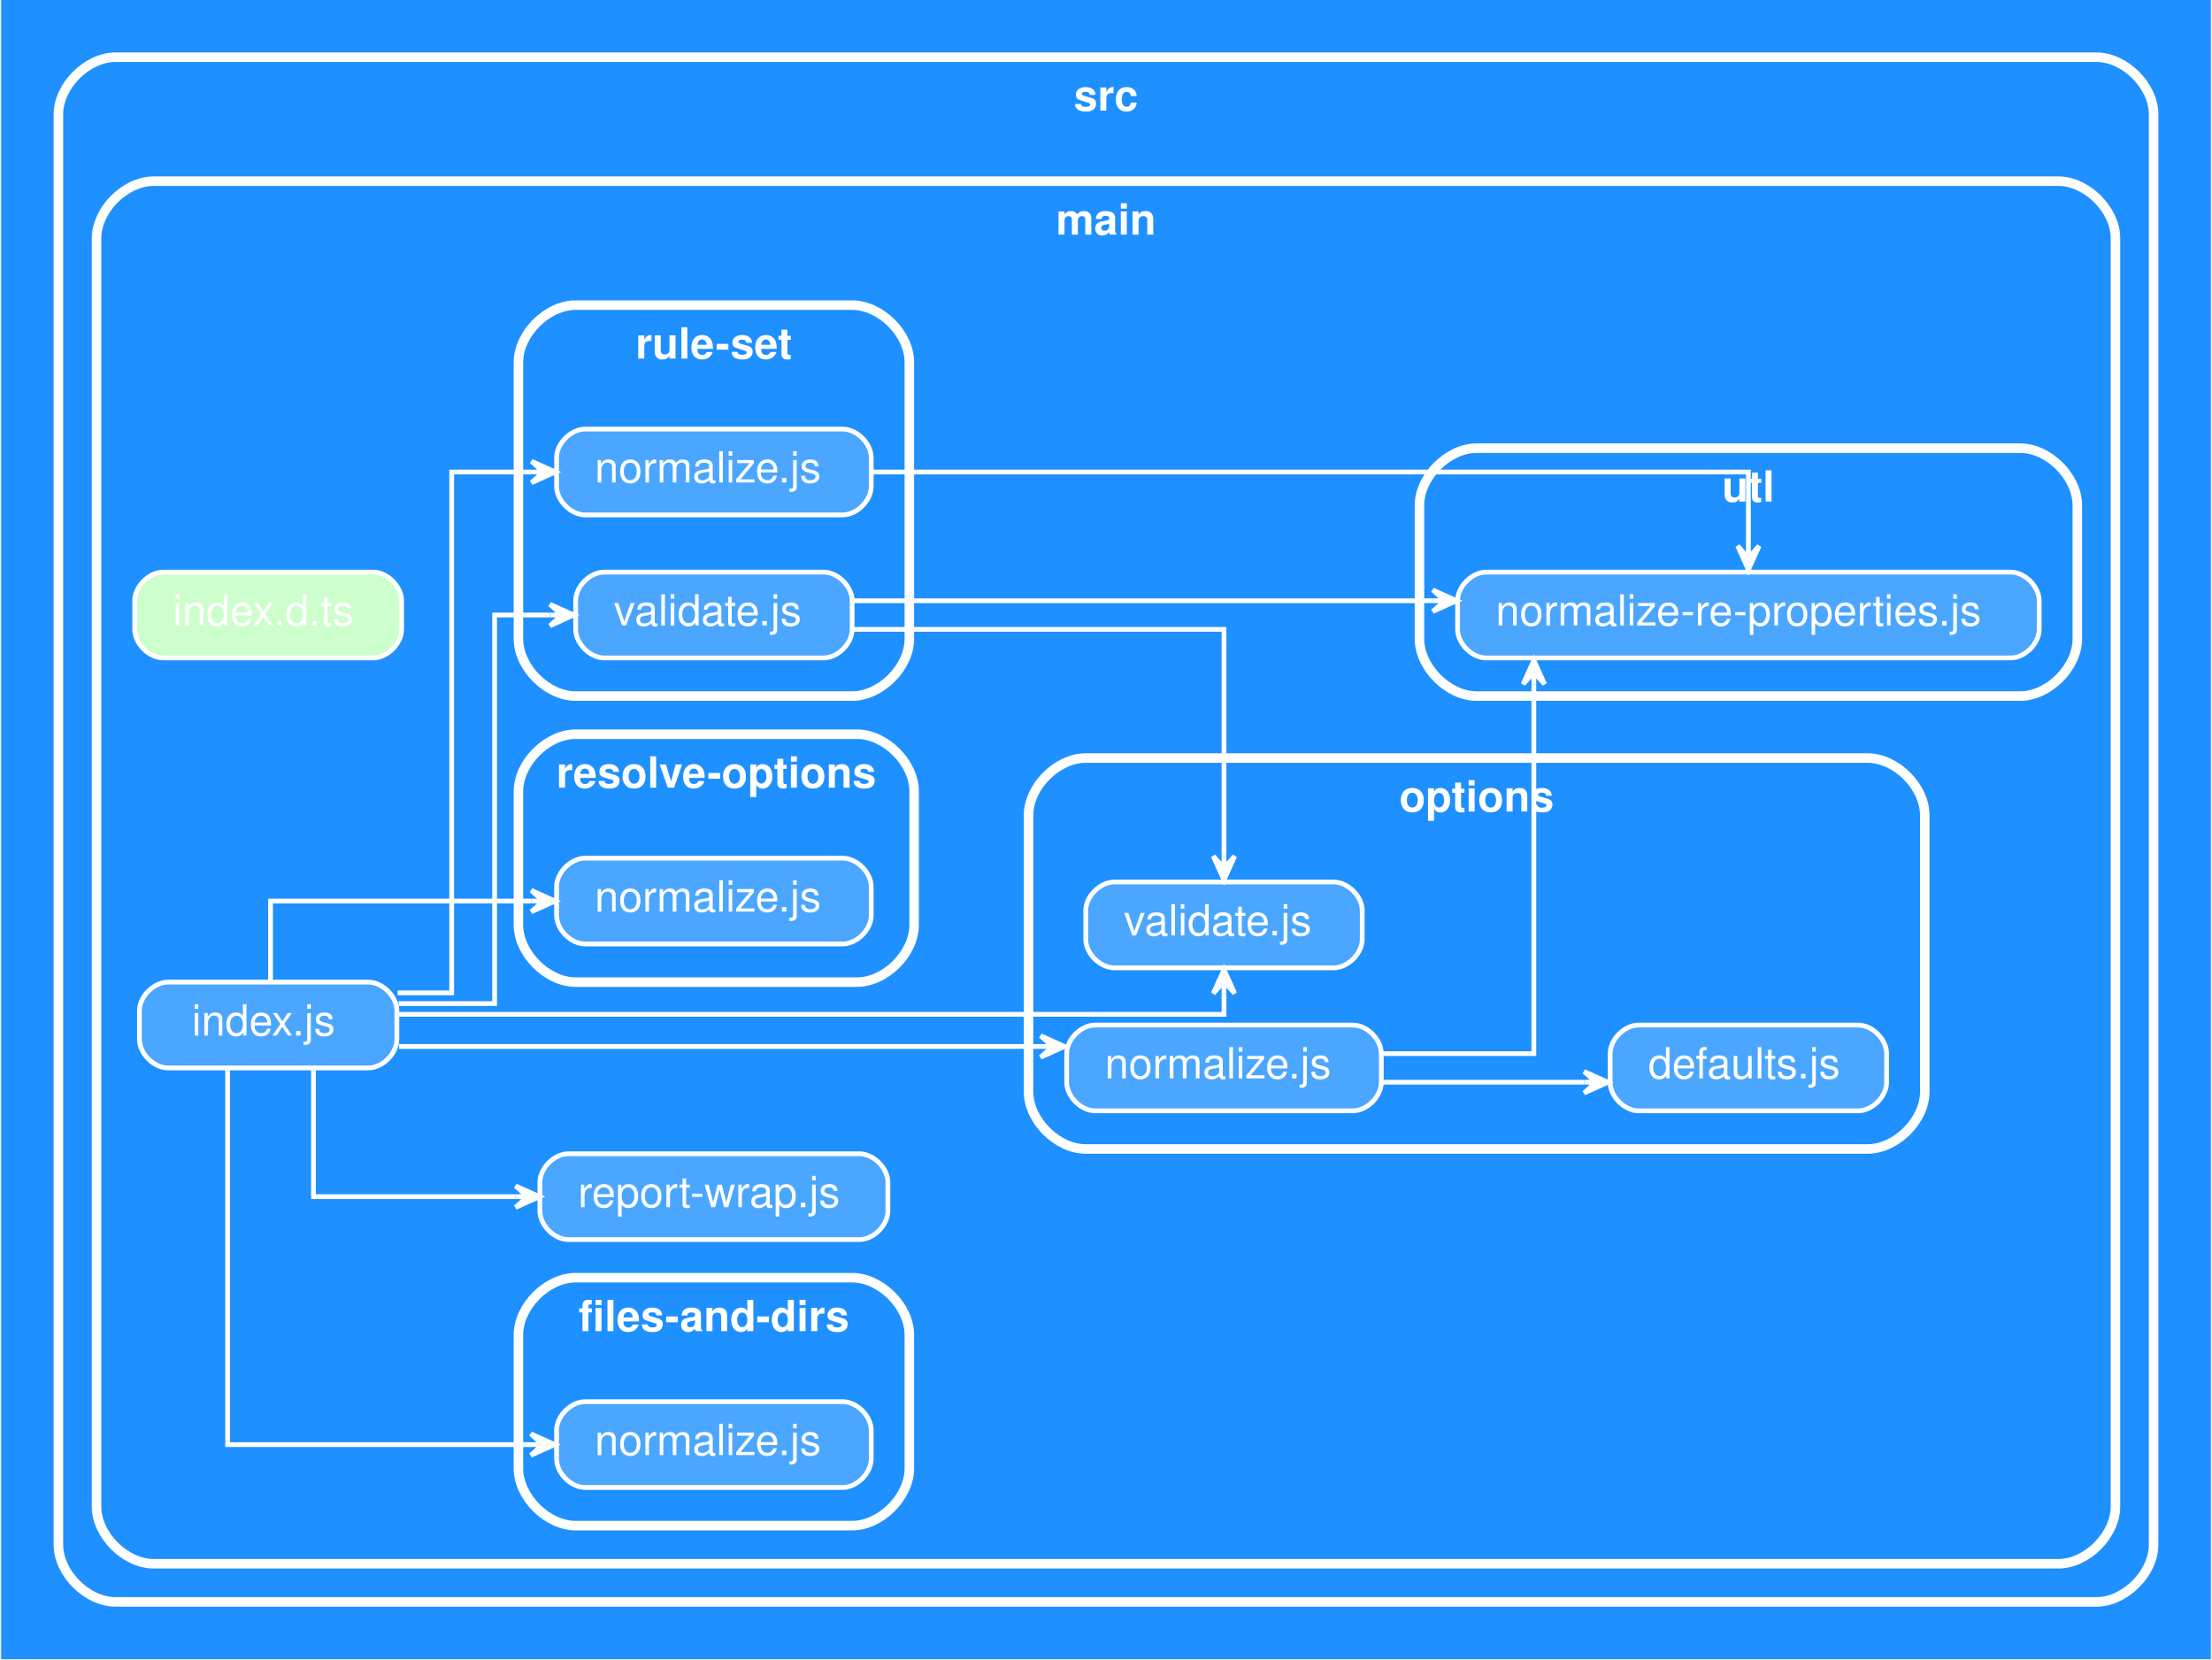
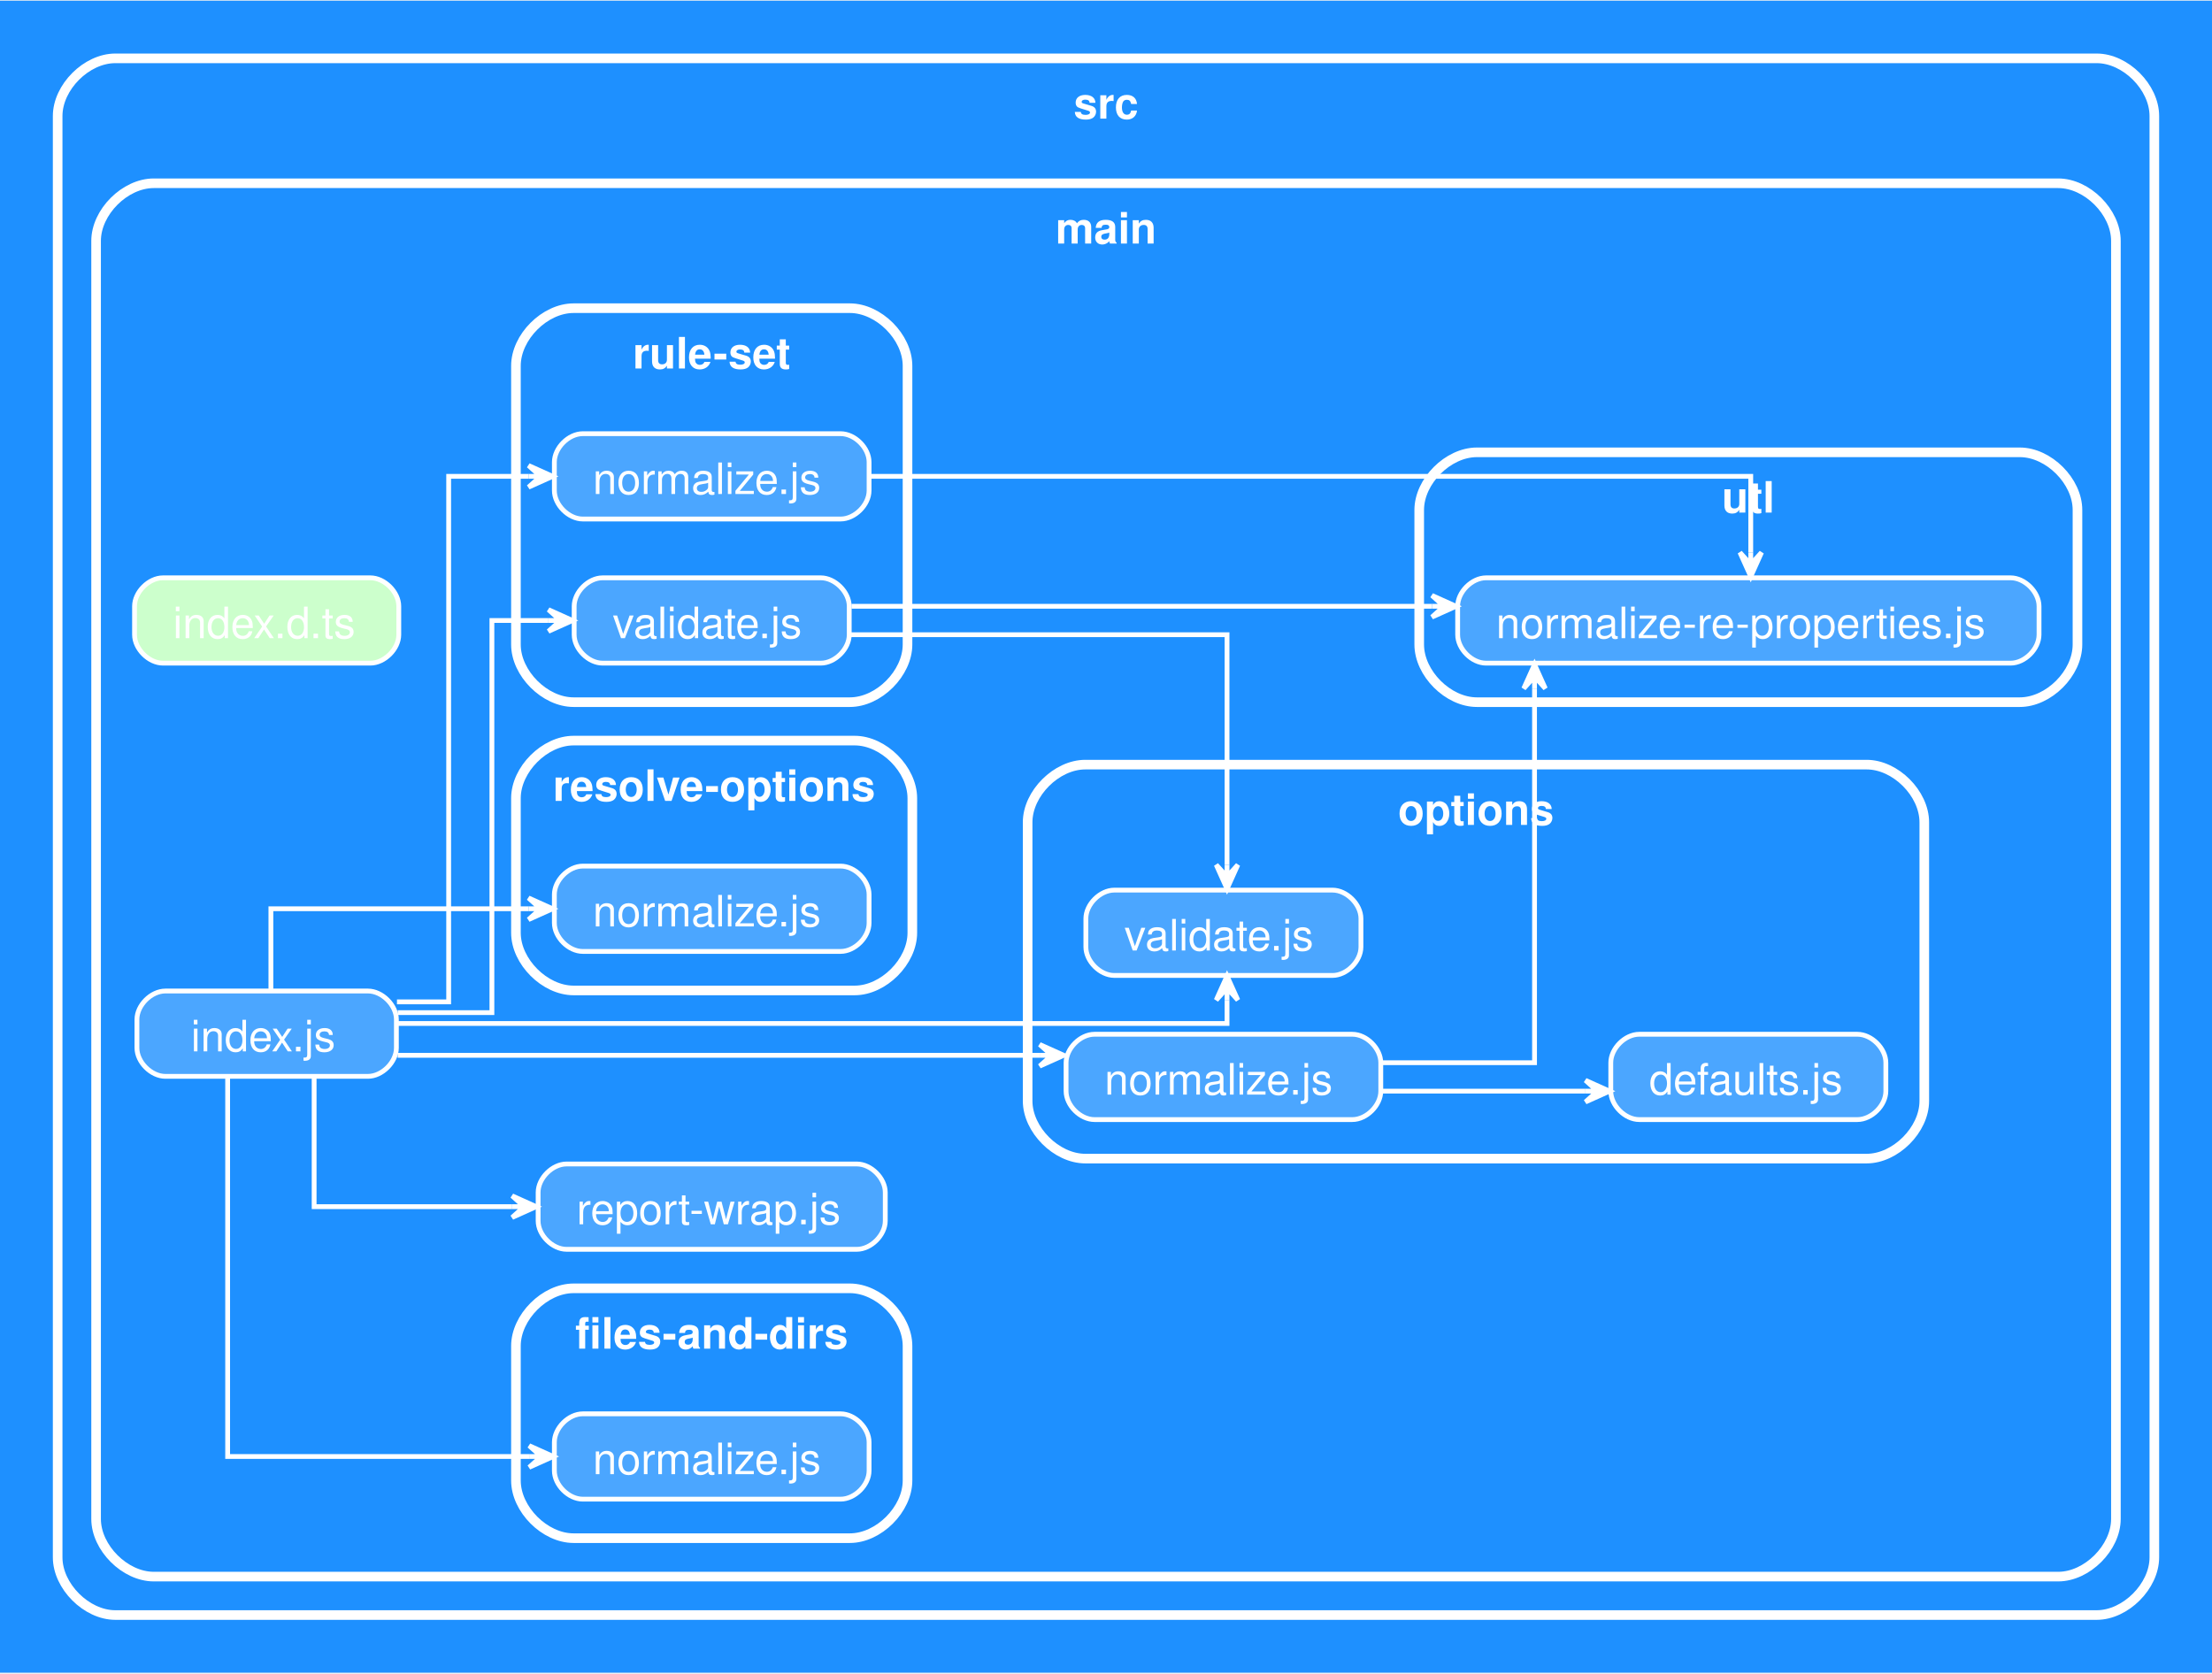
- <svg xmlns="http://www.w3.org/2000/svg" xmlns:xlink="http://www.w3.org/1999/xlink" width="464pt" height="348pt" viewBox="0.00 0.00 463.50 348.00">
+ <svg xmlns="http://www.w3.org/2000/svg" xmlns:xlink="http://www.w3.org/1999/xlink" width="460pt" height="348pt" viewBox="0.00 0.00 460.38 348.00">
  <g id="graph0" class="graph" transform="scale(1 1) rotate(0) translate(4 344)">
-     <polygon fill="dodgerblue" stroke="none" points="-4,4 -4,-344 459.5,-344 459.5,4 -4,4" />
+     <polygon fill="dodgerblue" stroke="none" points="-4,4 -4,-344 456.38,-344 456.38,4 -4,4" />
    <g id="clust1" class="cluster">
-       <path fill="none" stroke="white" stroke-width="2" d="M20,-8C20,-8 435.5,-8 435.5,-8 441.5,-8 447.5,-14 447.5,-20 447.5,-20 447.5,-320 447.5,-320 447.5,-326 441.5,-332 435.5,-332 435.5,-332 20,-332 20,-332 14,-332 8,-326 8,-320 8,-320 8,-20 8,-20 8,-14 14,-8 20,-8" />
-       <text text-anchor="middle" x="227.75" y="-320.8" font-family="Helvetica,sans-Serif" font-weight="bold" font-size="9.00" fill="white">src</text>
+       <path fill="none" stroke="white" stroke-width="2" d="M20,-8C20,-8 432.38,-8 432.38,-8 438.38,-8 444.38,-14 444.38,-20 444.38,-20 444.38,-320 444.38,-320 444.38,-326 438.38,-332 432.38,-332 432.38,-332 20,-332 20,-332 14,-332 8,-326 8,-320 8,-320 8,-20 8,-20 8,-14 14,-8 20,-8" />
+       <text text-anchor="middle" x="226.19" y="-319.45" font-family="Helvetica,sans-Serif" font-weight="bold" font-size="9.00" fill="white">src</text>
    </g>
    <g id="clust2" class="cluster">
-       <path fill="none" stroke="white" stroke-width="2" d="M28,-16C28,-16 427.5,-16 427.5,-16 433.5,-16 439.5,-22 439.5,-28 439.5,-28 439.5,-294 439.5,-294 439.5,-300 433.5,-306 427.5,-306 427.5,-306 28,-306 28,-306 22,-306 16,-300 16,-294 16,-294 16,-28 16,-28 16,-22 22,-16 28,-16" />
-       <text text-anchor="middle" x="227.75" y="-294.8" font-family="Helvetica,sans-Serif" font-weight="bold" font-size="9.00" fill="white">main</text>
+       <path fill="none" stroke="white" stroke-width="2" d="M28,-16C28,-16 424.38,-16 424.38,-16 430.38,-16 436.38,-22 436.38,-28 436.38,-28 436.38,-294 436.38,-294 436.38,-300 430.38,-306 424.38,-306 424.38,-306 28,-306 28,-306 22,-306 16,-300 16,-294 16,-294 16,-28 16,-28 16,-22 22,-16 28,-16" />
+       <text text-anchor="middle" x="226.19" y="-293.45" font-family="Helvetica,sans-Serif" font-weight="bold" font-size="9.00" fill="white">main</text>
    </g>
    <g id="clust3" class="cluster">
-       <path fill="none" stroke="white" stroke-width="2" d="M116.5,-24C116.5,-24 174.5,-24 174.5,-24 180.5,-24 186.5,-30 186.5,-36 186.5,-36 186.5,-64 186.5,-64 186.5,-70 180.5,-76 174.5,-76 174.5,-76 116.5,-76 116.5,-76 110.5,-76 104.5,-70 104.5,-64 104.5,-64 104.5,-36 104.5,-36 104.5,-30 110.5,-24 116.5,-24" />
-       <text text-anchor="middle" x="145.5" y="-64.8" font-family="Helvetica,sans-Serif" font-weight="bold" font-size="9.00" fill="white">files-and-dirs</text>
+       <path fill="none" stroke="white" stroke-width="2" d="M115.38,-24C115.38,-24 172.88,-24 172.88,-24 178.88,-24 184.88,-30 184.88,-36 184.88,-36 184.88,-64 184.88,-64 184.88,-70 178.88,-76 172.88,-76 172.88,-76 115.38,-76 115.38,-76 109.38,-76 103.38,-70 103.38,-64 103.38,-64 103.38,-36 103.38,-36 103.38,-30 109.38,-24 115.38,-24" />
+       <text text-anchor="middle" x="144.12" y="-63.45" font-family="Helvetica,sans-Serif" font-weight="bold" font-size="9.00" fill="white">files-and-dirs</text>
    </g>
    <g id="clust4" class="cluster">
-       <path fill="none" stroke="white" stroke-width="2" d="M223.5,-103C223.5,-103 387.5,-103 387.5,-103 393.5,-103 399.5,-109 399.5,-115 399.5,-115 399.5,-173 399.5,-173 399.5,-179 393.5,-185 387.5,-185 387.5,-185 223.5,-185 223.5,-185 217.5,-185 211.5,-179 211.5,-173 211.5,-173 211.5,-115 211.5,-115 211.5,-109 217.5,-103 223.5,-103" />
-       <text text-anchor="middle" x="305.5" y="-173.8" font-family="Helvetica,sans-Serif" font-weight="bold" font-size="9.00" fill="white">options</text>
+       <path fill="none" stroke="white" stroke-width="2" d="M221.88,-103C221.88,-103 384.5,-103 384.5,-103 390.5,-103 396.5,-109 396.5,-115 396.5,-115 396.5,-173 396.5,-173 396.5,-179 390.5,-185 384.5,-185 384.5,-185 221.88,-185 221.88,-185 215.88,-185 209.88,-179 209.88,-173 209.88,-173 209.88,-115 209.88,-115 209.88,-109 215.88,-103 221.88,-103" />
+       <text text-anchor="middle" x="303.19" y="-172.45" font-family="Helvetica,sans-Serif" font-weight="bold" font-size="9.00" fill="white">options</text>
    </g>
    <g id="clust5" class="cluster">
-       <path fill="none" stroke="white" stroke-width="2" d="M116.5,-138C116.5,-138 175.5,-138 175.5,-138 181.5,-138 187.5,-144 187.5,-150 187.5,-150 187.5,-178 187.5,-178 187.5,-184 181.5,-190 175.5,-190 175.5,-190 116.5,-190 116.5,-190 110.5,-190 104.5,-184 104.5,-178 104.5,-178 104.5,-150 104.5,-150 104.5,-144 110.5,-138 116.5,-138" />
-       <text text-anchor="middle" x="146" y="-178.8" font-family="Helvetica,sans-Serif" font-weight="bold" font-size="9.00" fill="white">resolve-options</text>
+       <path fill="none" stroke="white" stroke-width="2" d="M115.38,-138C115.38,-138 173.88,-138 173.88,-138 179.88,-138 185.88,-144 185.88,-150 185.88,-150 185.88,-178 185.88,-178 185.88,-184 179.88,-190 173.88,-190 173.88,-190 115.38,-190 115.38,-190 109.38,-190 103.38,-184 103.38,-178 103.38,-178 103.38,-150 103.38,-150 103.38,-144 109.38,-138 115.38,-138" />
+       <text text-anchor="middle" x="144.62" y="-177.45" font-family="Helvetica,sans-Serif" font-weight="bold" font-size="9.00" fill="white">resolve-options</text>
    </g>
    <g id="clust6" class="cluster">
-       <path fill="none" stroke="white" stroke-width="2" d="M116.5,-198C116.5,-198 174.5,-198 174.5,-198 180.5,-198 186.5,-204 186.5,-210 186.5,-210 186.5,-268 186.5,-268 186.5,-274 180.5,-280 174.5,-280 174.5,-280 116.5,-280 116.5,-280 110.5,-280 104.5,-274 104.5,-268 104.5,-268 104.5,-210 104.5,-210 104.5,-204 110.5,-198 116.5,-198" />
-       <text text-anchor="middle" x="145.5" y="-268.8" font-family="Helvetica,sans-Serif" font-weight="bold" font-size="9.00" fill="white">rule-set</text>
+       <path fill="none" stroke="white" stroke-width="2" d="M115.38,-198C115.38,-198 172.88,-198 172.88,-198 178.88,-198 184.88,-204 184.88,-210 184.88,-210 184.88,-268 184.88,-268 184.88,-274 178.88,-280 172.88,-280 172.88,-280 115.38,-280 115.38,-280 109.38,-280 103.38,-274 103.38,-268 103.38,-268 103.38,-210 103.38,-210 103.38,-204 109.38,-198 115.38,-198" />
+       <text text-anchor="middle" x="144.12" y="-267.45" font-family="Helvetica,sans-Serif" font-weight="bold" font-size="9.00" fill="white">rule-set</text>
    </g>
    <g id="clust7" class="cluster">
-       <path fill="none" stroke="white" stroke-width="2" d="M305.5,-198C305.5,-198 419.5,-198 419.5,-198 425.5,-198 431.5,-204 431.5,-210 431.5,-210 431.5,-238 431.5,-238 431.5,-244 425.5,-250 419.5,-250 419.5,-250 305.5,-250 305.5,-250 299.5,-250 293.5,-244 293.5,-238 293.5,-238 293.5,-210 293.5,-210 293.5,-204 299.5,-198 305.5,-198" />
-       <text text-anchor="middle" x="362.5" y="-238.8" font-family="Helvetica,sans-Serif" font-weight="bold" font-size="9.00" fill="white">utl</text>
+       <path fill="none" stroke="white" stroke-width="2" d="M303.38,-198C303.38,-198 416.38,-198 416.38,-198 422.38,-198 428.38,-204 428.38,-210 428.38,-210 428.38,-238 428.38,-238 428.38,-244 422.38,-250 416.38,-250 416.38,-250 303.38,-250 303.38,-250 297.38,-250 291.38,-244 291.38,-238 291.38,-238 291.38,-210 291.38,-210 291.38,-204 297.38,-198 303.38,-198" />
+       <text text-anchor="middle" x="359.88" y="-237.45" font-family="Helvetica,sans-Serif" font-weight="bold" font-size="9.00" fill="white">utl</text>
    </g>
    <g id="node1" class="node">
      <g id="a_node1">
        <a xlink:href="src/main/files-and-dirs/normalize.js" xlink:title="normalize.js">
-           <path fill="#ffffff" fill-opacity="0.2" stroke="white" d="M172.5,-50C172.5,-50 118.5,-50 118.5,-50 115.5,-50 112.5,-47 112.5,-44 112.5,-44 112.5,-38 112.5,-38 112.5,-35 115.5,-32 118.5,-32 118.5,-32 172.5,-32 172.5,-32 175.5,-32 178.5,-35 178.5,-38 178.5,-38 178.5,-44 178.5,-44 178.5,-47 175.5,-50 172.5,-50" />
-           <text text-anchor="start" x="120.5" y="-38.8" font-family="Helvetica,sans-Serif" font-size="9.00" fill="white">normalize.js</text>
+           <path fill="#ffffff" fill-opacity="0.2" stroke="white" d="M170.96,-49.88C170.96,-49.88 117.29,-49.88 117.29,-49.88 114.33,-49.88 111.38,-46.92 111.38,-43.96 111.38,-43.96 111.38,-38.04 111.38,-38.04 111.38,-35.08 114.33,-32.12 117.29,-32.12 117.29,-32.12 170.96,-32.12 170.96,-32.12 173.92,-32.12 176.88,-35.08 176.88,-38.04 176.88,-38.04 176.88,-43.96 176.88,-43.96 176.88,-46.92 173.92,-49.88 170.96,-49.88" />
+           <text text-anchor="start" x="119.38" y="-37.33" font-family="Helvetica,sans-Serif" font-size="9.00" fill="white">normalize.js</text>
        </a>
      </g>
    </g>
    <g id="node2" class="node">
      <g id="a_node2">
        <a xlink:href="src/main/index.d.ts" xlink:title="index.d.ts">
-           <path fill="#ccffcc" stroke="white" d="M74,-224C74,-224 30,-224 30,-224 27,-224 24,-221 24,-218 24,-218 24,-212 24,-212 24,-209 27,-206 30,-206 30,-206 74,-206 74,-206 77,-206 80,-209 80,-212 80,-212 80,-218 80,-218 80,-221 77,-224 74,-224" />
-           <text text-anchor="start" x="32" y="-212.8" font-family="Helvetica,sans-Serif" font-size="9.00" fill="white">index.d.ts</text>
+           <path fill="#ccffcc" stroke="white" d="M73.08,-223.88C73.08,-223.88 29.92,-223.88 29.92,-223.88 26.96,-223.88 24,-220.92 24,-217.96 24,-217.96 24,-212.04 24,-212.04 24,-209.08 26.96,-206.12 29.92,-206.12 29.92,-206.12 73.08,-206.12 73.08,-206.12 76.04,-206.12 79,-209.08 79,-212.04 79,-212.04 79,-217.96 79,-217.96 79,-220.92 76.04,-223.88 73.08,-223.88" />
+           <text text-anchor="start" x="32" y="-211.32" font-family="Helvetica,sans-Serif" font-size="9.00" fill="white">index.d.ts</text>
        </a>
      </g>
    </g>
    <g id="node3" class="node">
      <g id="a_node3">
        <a xlink:href="src/main/index.js" xlink:title="index.js">
-           <path fill="#ffffff" fill-opacity="0.2" stroke="white" d="M73,-138C73,-138 31,-138 31,-138 28,-138 25,-135 25,-132 25,-132 25,-126 25,-126 25,-123 28,-120 31,-120 31,-120 73,-120 73,-120 76,-120 79,-123 79,-126 79,-126 79,-132 79,-132 79,-135 76,-138 73,-138" />
-           <text text-anchor="start" x="36" y="-126.8" font-family="Helvetica,sans-Serif" font-size="9.00" fill="white">index.js</text>
+           <path fill="#ffffff" fill-opacity="0.2" stroke="white" d="M72.58,-137.88C72.58,-137.88 30.42,-137.88 30.42,-137.88 27.46,-137.88 24.5,-134.92 24.5,-131.96 24.5,-131.96 24.5,-126.04 24.5,-126.04 24.5,-123.08 27.46,-120.12 30.42,-120.12 30.42,-120.12 72.58,-120.12 72.58,-120.12 75.54,-120.12 78.5,-123.08 78.5,-126.04 78.5,-126.04 78.5,-131.96 78.5,-131.96 78.5,-134.92 75.54,-137.88 72.58,-137.88" />
+           <text text-anchor="start" x="35.75" y="-125.33" font-family="Helvetica,sans-Serif" font-size="9.00" fill="white">index.js</text>
        </a>
      </g>
    </g>
    <g id="edge1" class="edge">
-       <path fill="none" stroke="white" d="M43.5,-119.58C43.5,-96.88 43.5,-41 43.5,-41 43.5,-41 107.1,-41 107.1,-41" />
-       <polygon fill="white" stroke="white" points="112.1,-41 107.1,-43.25 109.6,-41 107.1,-41 107.1,-41 107.1,-41 109.6,-41 107.1,-38.75 112.1,-41 112.1,-41" />
+       <path fill="none" stroke="white" d="M43.38,-119.91C43.38,-97.43 43.38,-41 43.38,-41 43.38,-41 106.14,-41 106.14,-41" />
+       <polygon fill="white" stroke="white" points="111.14,-41 106.14,-43.25 108.64,-41 106.14,-41 106.14,-41 106.14,-41 108.64,-41 106.14,-38.75 111.14,-41 111.14,-41" />
    </g>
    <g id="node4" class="node">
      <g id="a_node4">
        <a xlink:href="src/main/options/normalize.js" xlink:title="normalize.js">
-           <path fill="#ffffff" fill-opacity="0.2" stroke="white" d="M279.5,-129C279.5,-129 225.5,-129 225.5,-129 222.5,-129 219.5,-126 219.5,-123 219.5,-123 219.5,-117 219.5,-117 219.5,-114 222.5,-111 225.5,-111 225.5,-111 279.5,-111 279.5,-111 282.5,-111 285.5,-114 285.5,-117 285.5,-117 285.5,-123 285.5,-123 285.5,-126 282.5,-129 279.5,-129" />
-           <text text-anchor="start" x="227.5" y="-117.8" font-family="Helvetica,sans-Serif" font-size="9.00" fill="white">normalize.js</text>
+           <path fill="#ffffff" fill-opacity="0.2" stroke="white" d="M277.46,-128.88C277.46,-128.88 223.79,-128.88 223.79,-128.88 220.83,-128.88 217.88,-125.92 217.88,-122.96 217.88,-122.96 217.88,-117.04 217.88,-117.04 217.88,-114.08 220.83,-111.12 223.79,-111.12 223.79,-111.12 277.46,-111.12 277.46,-111.12 280.42,-111.12 283.38,-114.08 283.38,-117.04 283.38,-117.04 283.38,-122.96 283.38,-122.96 283.38,-125.92 280.42,-128.88 277.46,-128.88" />
+           <text text-anchor="start" x="225.88" y="-116.33" font-family="Helvetica,sans-Serif" font-size="9.00" fill="white">normalize.js</text>
        </a>
      </g>
    </g>
    <g id="edge2" class="edge">
-       <path fill="none" stroke="white" d="M79.46,-124.5C79.46,-124.5 214.04,-124.5 214.04,-124.5" />
-       <polygon fill="white" stroke="white" points="219.04,-124.5 214.04,-126.75 216.54,-124.5 214.04,-124.5 214.04,-124.5 214.04,-124.5 216.54,-124.5 214.04,-122.25 219.04,-124.5 219.04,-124.5" />
+       <path fill="none" stroke="white" d="M78.77,-124.5C78.77,-124.5 212.39,-124.5 212.39,-124.5" />
+       <polygon fill="white" stroke="white" points="217.39,-124.5 212.39,-126.75 214.89,-124.5 212.39,-124.5 212.39,-124.5 212.39,-124.5 214.89,-124.5 212.39,-122.25 217.39,-124.5 217.39,-124.5" />
    </g>
    <g id="node5" class="node">
      <g id="a_node5">
        <a xlink:href="src/main/options/validate.js" xlink:title="validate.js">
-           <path fill="#ffffff" fill-opacity="0.2" stroke="white" d="M275.5,-159C275.5,-159 229.5,-159 229.5,-159 226.5,-159 223.5,-156 223.5,-153 223.5,-153 223.5,-147 223.5,-147 223.5,-144 226.5,-141 229.5,-141 229.5,-141 275.5,-141 275.5,-141 278.5,-141 281.5,-144 281.5,-147 281.5,-147 281.5,-153 281.5,-153 281.5,-156 278.5,-159 275.5,-159" />
-           <text text-anchor="start" x="231.5" y="-147.8" font-family="Helvetica,sans-Serif" font-size="9.00" fill="white">validate.js</text>
+           <path fill="#ffffff" fill-opacity="0.2" stroke="white" d="M273.33,-158.88C273.33,-158.88 227.92,-158.88 227.92,-158.88 224.96,-158.88 222,-155.92 222,-152.96 222,-152.96 222,-147.04 222,-147.04 222,-144.08 224.96,-141.12 227.92,-141.12 227.92,-141.12 273.33,-141.12 273.33,-141.12 276.29,-141.12 279.25,-144.08 279.25,-147.04 279.25,-147.04 279.25,-152.96 279.25,-152.96 279.25,-155.92 276.29,-158.88 273.33,-158.88" />
+           <text text-anchor="start" x="230" y="-146.32" font-family="Helvetica,sans-Serif" font-size="9.00" fill="white">validate.js</text>
        </a>
      </g>
    </g>
    <g id="edge3" class="edge">
-       <path fill="none" stroke="white" d="M79.46,-131.25C134.37,-131.25 252.5,-131.25 252.5,-131.25 252.5,-131.25 252.5,-135.62 252.5,-135.62" />
-       <polygon fill="white" stroke="white" points="252.5,-140.62 250.25,-135.62 252.5,-138.12 252.5,-135.62 252.5,-135.62 252.5,-135.62 252.5,-138.12 254.75,-135.63 252.5,-140.62 252.5,-140.62" />
+       <path fill="none" stroke="white" d="M78.87,-131.12C133.61,-131.12 251.38,-131.12 251.38,-131.12 251.38,-131.12 251.38,-136 251.38,-136" />
+       <polygon fill="white" stroke="white" points="251.38,-141 249.13,-136 251.38,-138.5 251.38,-136 251.38,-136 251.38,-136 251.38,-138.5 253.63,-136 251.38,-141 251.38,-141" />
    </g>
    <g id="node6" class="node">
      <g id="a_node6">
        <a xlink:href="src/main/report-wrap.js" xlink:title="report-wrap.js">
-           <path fill="#ffffff" fill-opacity="0.2" stroke="white" d="M176,-102C176,-102 115,-102 115,-102 112,-102 109,-99 109,-96 109,-96 109,-90 109,-90 109,-87 112,-84 115,-84 115,-84 176,-84 176,-84 179,-84 182,-87 182,-90 182,-90 182,-96 182,-96 182,-99 179,-102 176,-102" />
-           <text text-anchor="start" x="117" y="-90.8" font-family="Helvetica,sans-Serif" font-size="9.00" fill="white">report-wrap.js</text>
+           <path fill="#ffffff" fill-opacity="0.2" stroke="white" d="M174.33,-101.88C174.33,-101.88 113.92,-101.88 113.92,-101.88 110.96,-101.88 108,-98.92 108,-95.96 108,-95.96 108,-90.04 108,-90.04 108,-87.08 110.96,-84.12 113.92,-84.12 113.92,-84.12 174.33,-84.12 174.33,-84.12 177.29,-84.12 180.25,-87.08 180.25,-90.04 180.25,-90.04 180.25,-95.96 180.25,-95.96 180.25,-98.92 177.29,-101.88 174.33,-101.88" />
+           <text text-anchor="start" x="116" y="-89.33" font-family="Helvetica,sans-Serif" font-size="9.00" fill="white">report-wrap.js</text>
        </a>
      </g>
    </g>
    <g id="edge4" class="edge">
-       <path fill="none" stroke="white" d="M61.5,-119.54C61.5,-108.88 61.5,-93 61.5,-93 61.5,-93 103.9,-93 103.9,-93" />
-       <polygon fill="white" stroke="white" points="108.9,-93 103.9,-95.25 106.4,-93 103.9,-93 103.9,-93 103.9,-93 106.4,-93 103.9,-90.75 108.9,-93 108.9,-93" />
+       <path fill="none" stroke="white" d="M61.38,-119.92C61.38,-109.25 61.38,-93 61.38,-93 61.38,-93 102.59,-93 102.59,-93" />
+       <polygon fill="white" stroke="white" points="107.59,-93 102.59,-95.25 105.09,-93 102.59,-93 102.59,-93 102.59,-93 105.09,-93 102.59,-90.75 107.59,-93 107.59,-93" />
    </g>
    <g id="node7" class="node">
      <g id="a_node7">
        <a xlink:href="src/main/resolve-options/normalize.js" xlink:title="normalize.js">
-           <path fill="#ffffff" fill-opacity="0.2" stroke="white" d="M172.5,-164C172.5,-164 118.5,-164 118.5,-164 115.5,-164 112.5,-161 112.5,-158 112.5,-158 112.5,-152 112.5,-152 112.5,-149 115.5,-146 118.5,-146 118.5,-146 172.5,-146 172.5,-146 175.5,-146 178.5,-149 178.5,-152 178.5,-152 178.5,-158 178.5,-158 178.5,-161 175.5,-164 172.5,-164" />
-           <text text-anchor="start" x="120.5" y="-152.8" font-family="Helvetica,sans-Serif" font-size="9.00" fill="white">normalize.js</text>
+           <path fill="#ffffff" fill-opacity="0.2" stroke="white" d="M170.96,-163.88C170.96,-163.88 117.29,-163.88 117.29,-163.88 114.33,-163.88 111.38,-160.92 111.38,-157.96 111.38,-157.96 111.38,-152.04 111.38,-152.04 111.38,-149.08 114.33,-146.12 117.29,-146.12 117.29,-146.12 170.96,-146.12 170.96,-146.12 173.92,-146.12 176.88,-149.08 176.88,-152.04 176.88,-152.04 176.88,-157.96 176.88,-157.96 176.88,-160.92 173.92,-163.88 170.96,-163.88" />
+           <text text-anchor="start" x="119.38" y="-151.32" font-family="Helvetica,sans-Serif" font-size="9.00" fill="white">normalize.js</text>
        </a>
      </g>
    </g>
    <g id="edge5" class="edge">
-       <path fill="none" stroke="white" d="M52.5,-138.39C52.5,-145.83 52.5,-155 52.5,-155 52.5,-155 107.19,-155 107.19,-155" />
-       <polygon fill="white" stroke="white" points="112.19,-155 107.19,-157.25 109.69,-155 107.19,-155 107.19,-155 107.19,-155 109.69,-155 107.19,-152.75 112.19,-155 112.19,-155" />
+       <path fill="none" stroke="white" d="M52.38,-138.09C52.38,-145.59 52.38,-155 52.38,-155 52.38,-155 106,-155 106,-155" />
+       <polygon fill="white" stroke="white" points="111,-155 106,-157.25 108.5,-155 106,-155 106,-155 106,-155 108.5,-155 106,-152.75 111,-155 111,-155" />
    </g>
    <g id="node8" class="node">
      <g id="a_node8">
        <a xlink:href="src/main/rule-set/normalize.js" xlink:title="normalize.js">
-           <path fill="#ffffff" fill-opacity="0.2" stroke="white" d="M172.5,-254C172.5,-254 118.5,-254 118.5,-254 115.5,-254 112.5,-251 112.5,-248 112.5,-248 112.5,-242 112.5,-242 112.5,-239 115.5,-236 118.5,-236 118.5,-236 172.5,-236 172.5,-236 175.5,-236 178.5,-239 178.5,-242 178.5,-242 178.5,-248 178.5,-248 178.5,-251 175.5,-254 172.5,-254" />
-           <text text-anchor="start" x="120.5" y="-242.8" font-family="Helvetica,sans-Serif" font-size="9.00" fill="white">normalize.js</text>
+           <path fill="#ffffff" fill-opacity="0.2" stroke="white" d="M170.96,-253.88C170.96,-253.88 117.29,-253.88 117.29,-253.88 114.33,-253.88 111.38,-250.92 111.38,-247.96 111.38,-247.96 111.38,-242.04 111.38,-242.04 111.38,-239.08 114.33,-236.12 117.29,-236.12 117.29,-236.12 170.96,-236.12 170.96,-236.12 173.92,-236.12 176.88,-239.08 176.88,-242.04 176.88,-242.04 176.88,-247.96 176.88,-247.96 176.88,-250.92 173.92,-253.88 170.96,-253.88" />
+           <text text-anchor="start" x="119.38" y="-241.32" font-family="Helvetica,sans-Serif" font-size="9.00" fill="white">normalize.js</text>
        </a>
      </g>
    </g>
    <g id="edge6" class="edge">
-       <path fill="none" stroke="white" d="M79.16,-135.75C85.53,-135.75 90.5,-135.75 90.5,-135.75 90.5,-135.75 90.5,-245 90.5,-245 90.5,-245 107.24,-245 107.24,-245" />
-       <polygon fill="white" stroke="white" points="112.24,-245 107.24,-247.25 109.74,-245 107.24,-245 107.24,-245 107.24,-245 109.74,-245 107.24,-242.75 112.24,-245 112.24,-245" />
+       <path fill="none" stroke="white" d="M78.62,-135.62C84.69,-135.62 89.38,-135.62 89.38,-135.62 89.38,-135.62 89.38,-245 89.38,-245 89.38,-245 106.01,-245 106.01,-245" />
+       <polygon fill="white" stroke="white" points="111.01,-245 106.01,-247.25 108.51,-245 106.01,-245 106.01,-245 106.01,-245 108.51,-245 106.01,-242.75 111.01,-245 111.01,-245" />
    </g>
    <g id="node9" class="node">
      <g id="a_node9">
        <a xlink:href="src/main/rule-set/validate.js" xlink:title="validate.js">
-           <path fill="#ffffff" fill-opacity="0.2" stroke="white" d="M168.5,-224C168.5,-224 122.5,-224 122.5,-224 119.5,-224 116.5,-221 116.5,-218 116.5,-218 116.5,-212 116.5,-212 116.5,-209 119.5,-206 122.5,-206 122.5,-206 168.5,-206 168.5,-206 171.5,-206 174.5,-209 174.5,-212 174.5,-212 174.5,-218 174.5,-218 174.5,-221 171.5,-224 168.5,-224" />
-           <text text-anchor="start" x="124.5" y="-212.8" font-family="Helvetica,sans-Serif" font-size="9.00" fill="white">validate.js</text>
+           <path fill="#ffffff" fill-opacity="0.2" stroke="white" d="M166.83,-223.88C166.83,-223.88 121.42,-223.88 121.42,-223.88 118.46,-223.88 115.5,-220.92 115.5,-217.96 115.5,-217.96 115.5,-212.04 115.5,-212.04 115.5,-209.08 118.46,-206.12 121.42,-206.12 121.42,-206.12 166.83,-206.12 166.83,-206.12 169.79,-206.12 172.75,-209.08 172.75,-212.04 172.75,-212.04 172.75,-217.96 172.75,-217.96 172.75,-220.92 169.79,-223.88 166.83,-223.88" />
+           <text text-anchor="start" x="123.5" y="-211.32" font-family="Helvetica,sans-Serif" font-size="9.00" fill="white">validate.js</text>
        </a>
      </g>
    </g>
    <g id="edge7" class="edge">
-       <path fill="none" stroke="white" d="M79.36,-133.5C89.91,-133.5 99.5,-133.5 99.5,-133.5 99.5,-133.5 99.5,-215 99.5,-215 99.5,-215 111.11,-215 111.11,-215" />
-       <polygon fill="white" stroke="white" points="116.11,-215 111.11,-217.25 113.61,-215 111.11,-215 111.11,-215 111.11,-215 113.61,-215 111.11,-212.75 116.11,-215 116.11,-215" />
+       <path fill="none" stroke="white" d="M78.77,-133.38C89.08,-133.38 98.38,-133.38 98.38,-133.38 98.38,-133.38 98.38,-215 98.38,-215 98.38,-215 110.15,-215 110.15,-215" />
+       <polygon fill="white" stroke="white" points="115.15,-215 110.15,-217.25 112.65,-215 110.15,-215 110.15,-215 110.15,-215 112.65,-215 110.15,-212.75 115.15,-215 115.15,-215" />
    </g>
    <g id="node10" class="node">
      <g id="a_node10">
        <a xlink:href="src/main/options/defaults.js" xlink:title="defaults.js">
-           <path fill="#ffffff" fill-opacity="0.2" stroke="white" d="M385.5,-129C385.5,-129 339.5,-129 339.5,-129 336.5,-129 333.5,-126 333.5,-123 333.5,-123 333.5,-117 333.5,-117 333.5,-114 336.5,-111 339.5,-111 339.5,-111 385.5,-111 385.5,-111 388.5,-111 391.5,-114 391.5,-117 391.5,-117 391.5,-123 391.5,-123 391.5,-126 388.5,-129 385.5,-129" />
-           <text text-anchor="start" x="341.5" y="-117.8" font-family="Helvetica,sans-Serif" font-size="9.00" fill="white">defaults.js</text>
+           <path fill="#ffffff" fill-opacity="0.2" stroke="white" d="M382.58,-128.88C382.58,-128.88 337.17,-128.88 337.17,-128.88 334.21,-128.88 331.25,-125.92 331.25,-122.96 331.25,-122.96 331.25,-117.04 331.25,-117.04 331.25,-114.08 334.21,-111.12 337.17,-111.12 337.17,-111.12 382.58,-111.12 382.58,-111.12 385.54,-111.12 388.5,-114.08 388.5,-117.04 388.5,-117.04 388.5,-122.96 388.5,-122.96 388.5,-125.92 385.54,-128.88 382.58,-128.88" />
+           <text text-anchor="start" x="339.25" y="-116.33" font-family="Helvetica,sans-Serif" font-size="9.00" fill="white">defaults.js</text>
        </a>
      </g>
    </g>
    <g id="edge9" class="edge">
-       <path fill="none" stroke="white" d="M285.8,-117C285.8,-117 328.04,-117 328.04,-117" />
-       <polygon fill="white" stroke="white" points="333.04,-117 328.04,-119.25 330.54,-117 328.04,-117 328.04,-117 328.04,-117 330.54,-117 328.04,-114.75 333.04,-117 333.04,-117" />
+       <path fill="none" stroke="white" d="M283.7,-117.04C283.7,-117.04 325.98,-117.04 325.98,-117.04" />
+       <polygon fill="white" stroke="white" points="330.98,-117.04 325.98,-119.29 328.48,-117.04 325.98,-117.04 325.98,-117.04 325.98,-117.04 328.48,-117.04 325.98,-114.79 330.98,-117.04 330.98,-117.04" />
    </g>
    <g id="node11" class="node">
      <g id="a_node11">
        <a xlink:href="src/main/utl/normalize-re-properties.js" xlink:title="normalize-re-properties.js">
-           <path fill="#ffffff" fill-opacity="0.2" stroke="white" d="M417.5,-224C417.5,-224 307.5,-224 307.5,-224 304.5,-224 301.5,-221 301.5,-218 301.5,-218 301.5,-212 301.5,-212 301.5,-209 304.5,-206 307.5,-206 307.5,-206 417.5,-206 417.5,-206 420.5,-206 423.5,-209 423.5,-212 423.5,-212 423.5,-218 423.5,-218 423.5,-221 420.5,-224 417.5,-224" />
-           <text text-anchor="start" x="309.5" y="-212.8" font-family="Helvetica,sans-Serif" font-size="9.00" fill="white">normalize-re-properties.js</text>
+           <path fill="#ffffff" fill-opacity="0.2" stroke="white" d="M414.46,-223.88C414.46,-223.88 305.29,-223.88 305.29,-223.88 302.33,-223.88 299.38,-220.92 299.38,-217.96 299.38,-217.96 299.38,-212.04 299.38,-212.04 299.38,-209.08 302.33,-206.12 305.29,-206.12 305.29,-206.12 414.46,-206.12 414.46,-206.12 417.42,-206.12 420.38,-209.08 420.38,-212.04 420.38,-212.04 420.38,-217.96 420.38,-217.96 420.38,-220.92 417.42,-223.88 414.46,-223.88" />
+           <text text-anchor="start" x="307.38" y="-211.32" font-family="Helvetica,sans-Serif" font-size="9.00" fill="white">normalize-re-properties.js</text>
        </a>
      </g>
    </g>
    <g id="edge8" class="edge">
-       <path fill="none" stroke="white" d="M285.76,-123C301.75,-123 317.5,-123 317.5,-123 317.5,-123 317.5,-200.5 317.5,-200.5" />
-       <polygon fill="white" stroke="white" points="317.5,-205.5 315.25,-200.5 317.5,-203 317.5,-200.5 317.5,-200.5 317.5,-200.5 317.5,-203 319.75,-200.5 317.5,-205.5 317.5,-205.5" />
+       <path fill="none" stroke="white" d="M283.76,-122.96C299.69,-122.96 315.38,-122.96 315.38,-122.96 315.38,-122.96 315.38,-200.84 315.38,-200.84" />
+       <polygon fill="white" stroke="white" points="315.38,-205.84 313.13,-200.84 315.38,-203.34 315.38,-200.84 315.38,-200.84 315.38,-200.84 315.38,-203.34 317.63,-200.84 315.38,-205.84 315.38,-205.84" />
    </g>
    <g id="edge10" class="edge">
-       <path fill="none" stroke="white" d="M178.93,-245C239.8,-245 362.5,-245 362.5,-245 362.5,-245 362.5,-229.49 362.5,-229.49" />
-       <polygon fill="white" stroke="white" points="362.5,-224.49 364.75,-229.49 362.5,-226.99 362.5,-229.49 362.5,-229.49 362.5,-229.49 362.5,-226.99 360.25,-229.49 362.5,-224.49 362.5,-224.49" />
+       <path fill="none" stroke="white" d="M176.97,-245C237.46,-245 360.38,-245 360.38,-245 360.38,-245 360.38,-229.16 360.38,-229.16" />
+       <polygon fill="white" stroke="white" points="360.38,-224.16 362.63,-229.16 360.38,-226.66 360.38,-229.16 360.38,-229.16 360.38,-229.16 360.38,-226.66 358.13,-229.16 360.38,-224.16 360.38,-224.16" />
    </g>
    <g id="edge11" class="edge">
-       <path fill="none" stroke="white" d="M174.74,-212C206.42,-212 252.5,-212 252.5,-212 252.5,-212 252.5,-164.42 252.5,-164.42" />
-       <polygon fill="white" stroke="white" points="252.5,-159.42 254.75,-164.42 252.5,-161.92 252.5,-164.42 252.5,-164.42 252.5,-164.42 252.5,-161.92 250.25,-164.42 252.5,-159.42 252.5,-159.42" />
+       <path fill="none" stroke="white" d="M173.15,-212.04C204.91,-212.04 251.38,-212.04 251.38,-212.04 251.38,-212.04 251.38,-164.15 251.38,-164.15" />
+       <polygon fill="white" stroke="white" points="251.38,-159.15 253.63,-164.15 251.38,-161.65 251.38,-164.15 251.38,-164.15 251.38,-164.15 251.38,-161.65 249.13,-164.15 251.38,-159.15 251.38,-159.15" />
    </g>
    <g id="edge12" class="edge">
-       <path fill="none" stroke="white" d="M174.77,-218C174.77,-218 296.3,-218 296.3,-218" />
-       <polygon fill="white" stroke="white" points="301.3,-218 296.3,-220.25 298.8,-218 296.3,-218 296.3,-218 296.3,-218 298.8,-218 296.3,-215.75 301.3,-218 301.3,-218" />
+       <path fill="none" stroke="white" d="M173.22,-217.96C173.22,-217.96 294.03,-217.96 294.03,-217.96" />
+       <polygon fill="white" stroke="white" points="299.03,-217.96 294.03,-220.21 296.53,-217.96 294.03,-217.96 294.03,-217.96 294.03,-217.96 296.53,-217.96 294.03,-215.71 299.03,-217.96 299.03,-217.96" />
    </g>
  </g>
</svg>
